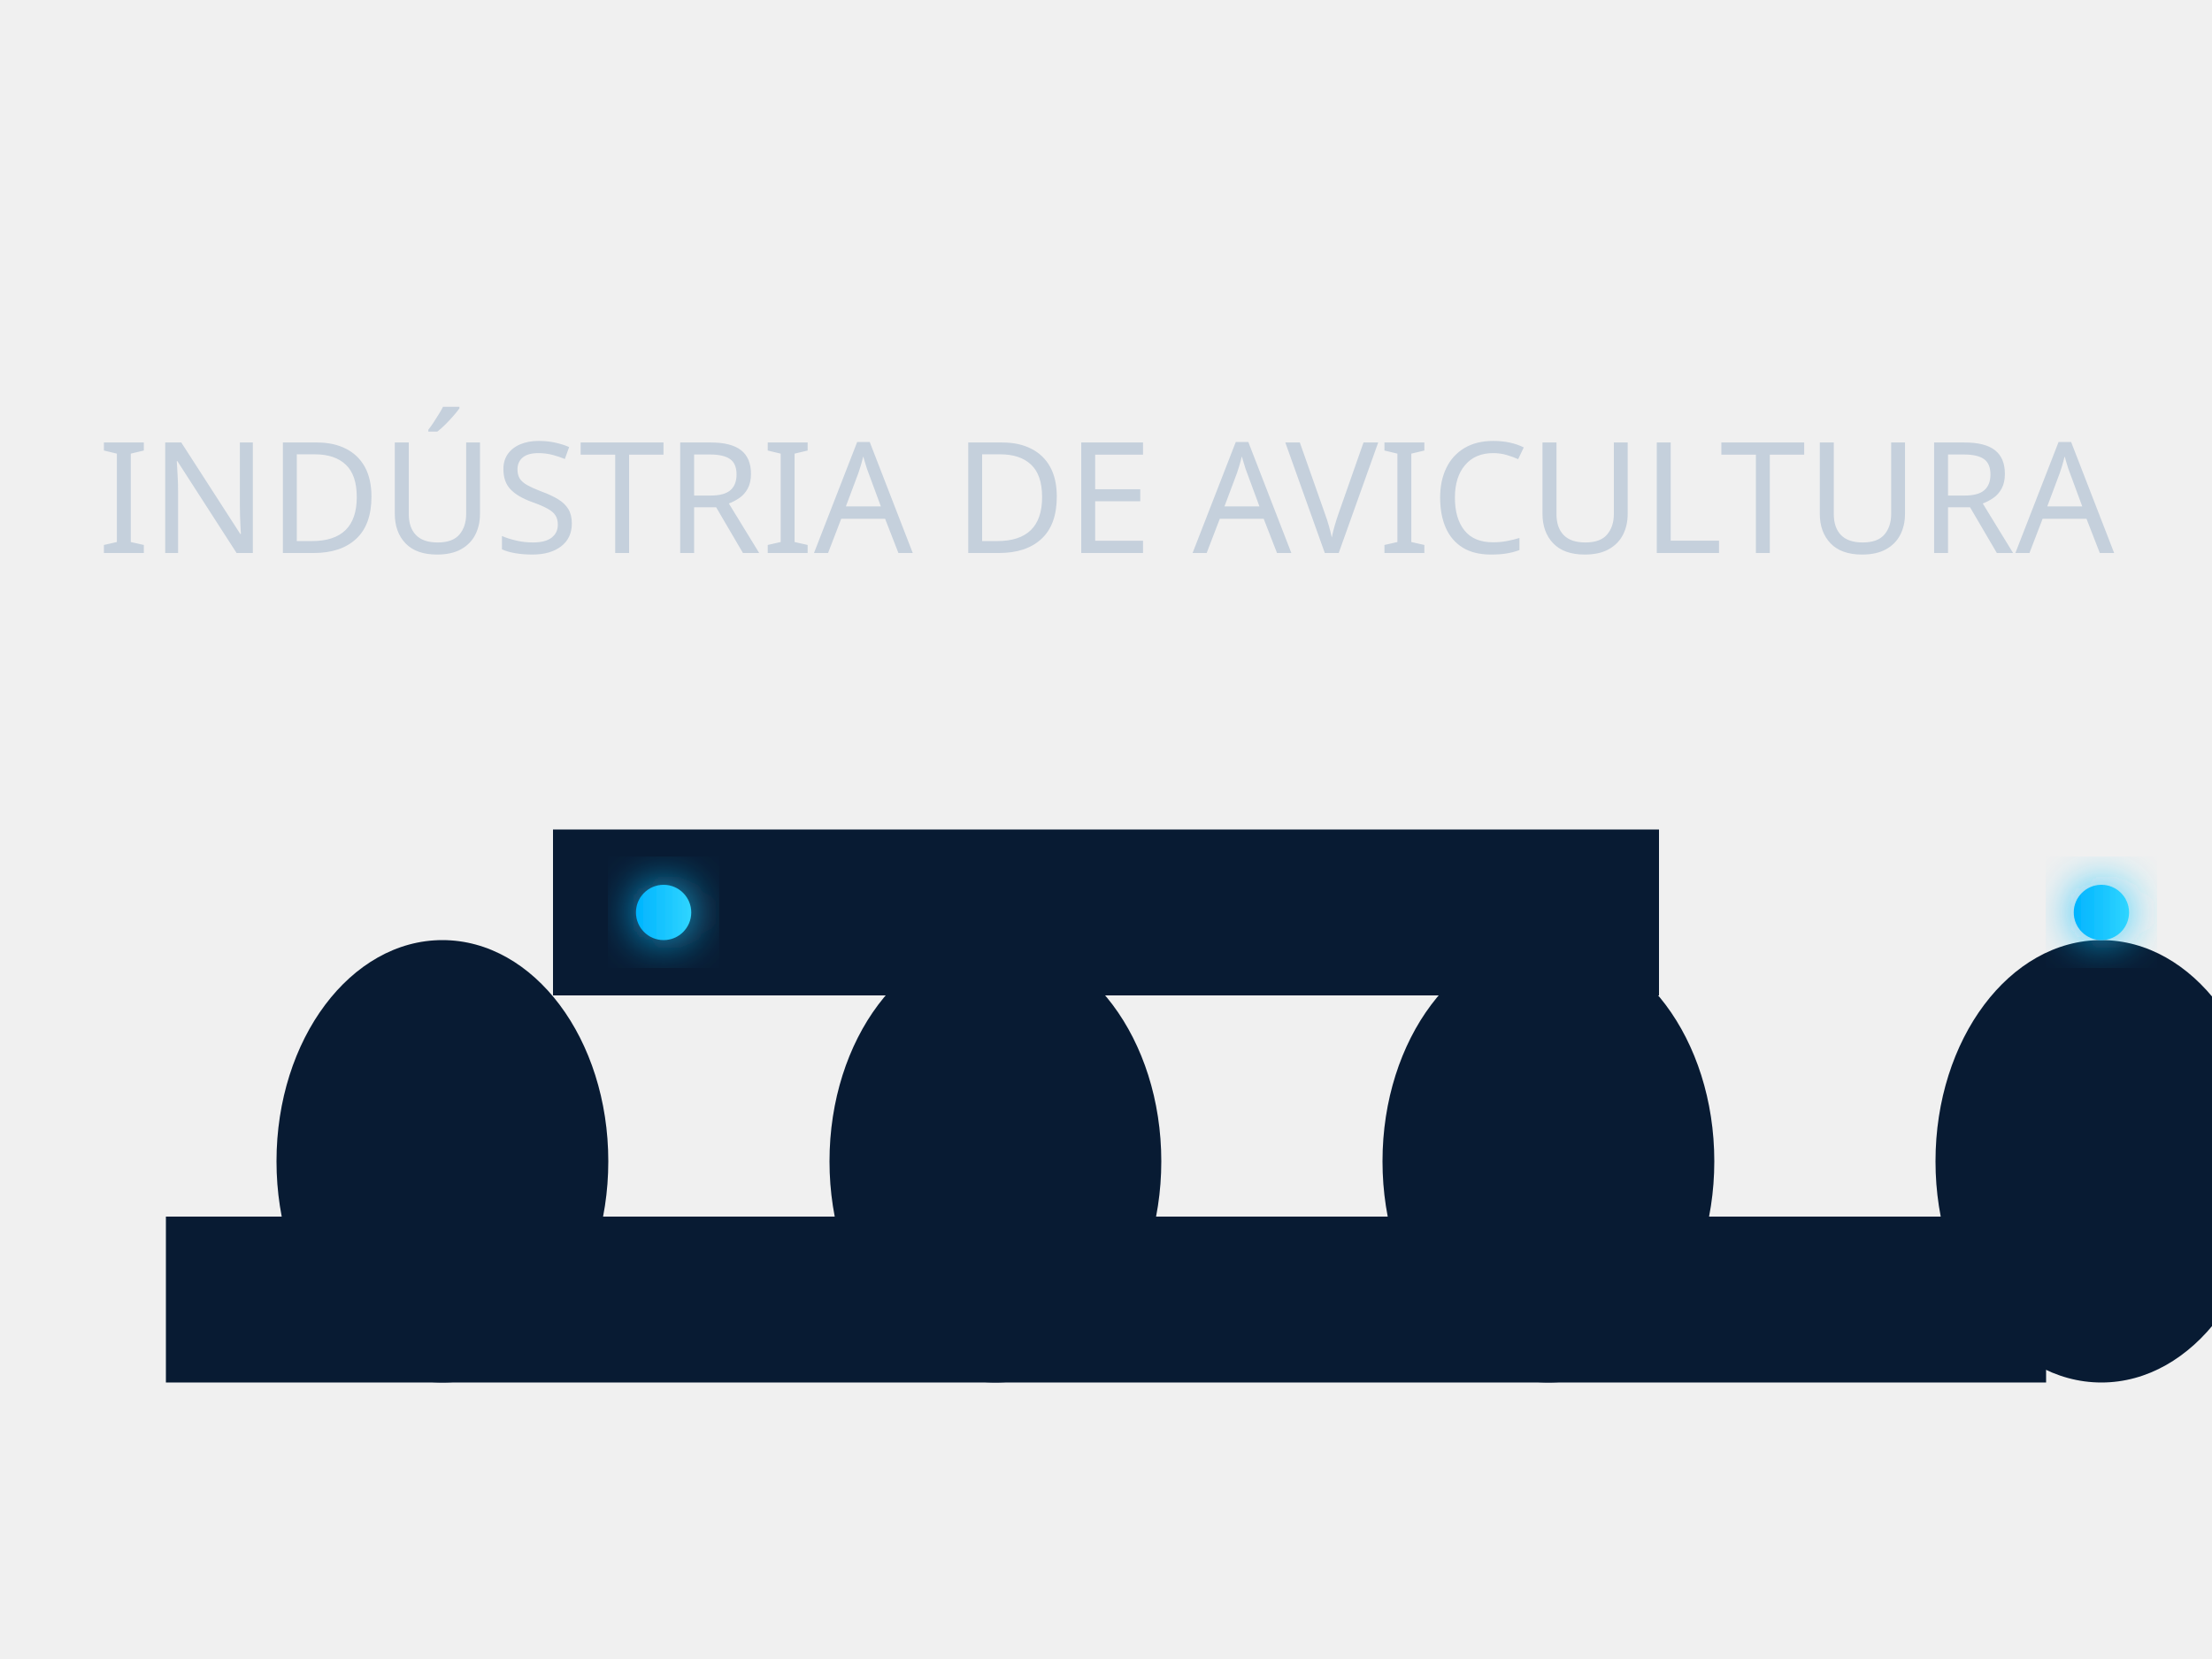
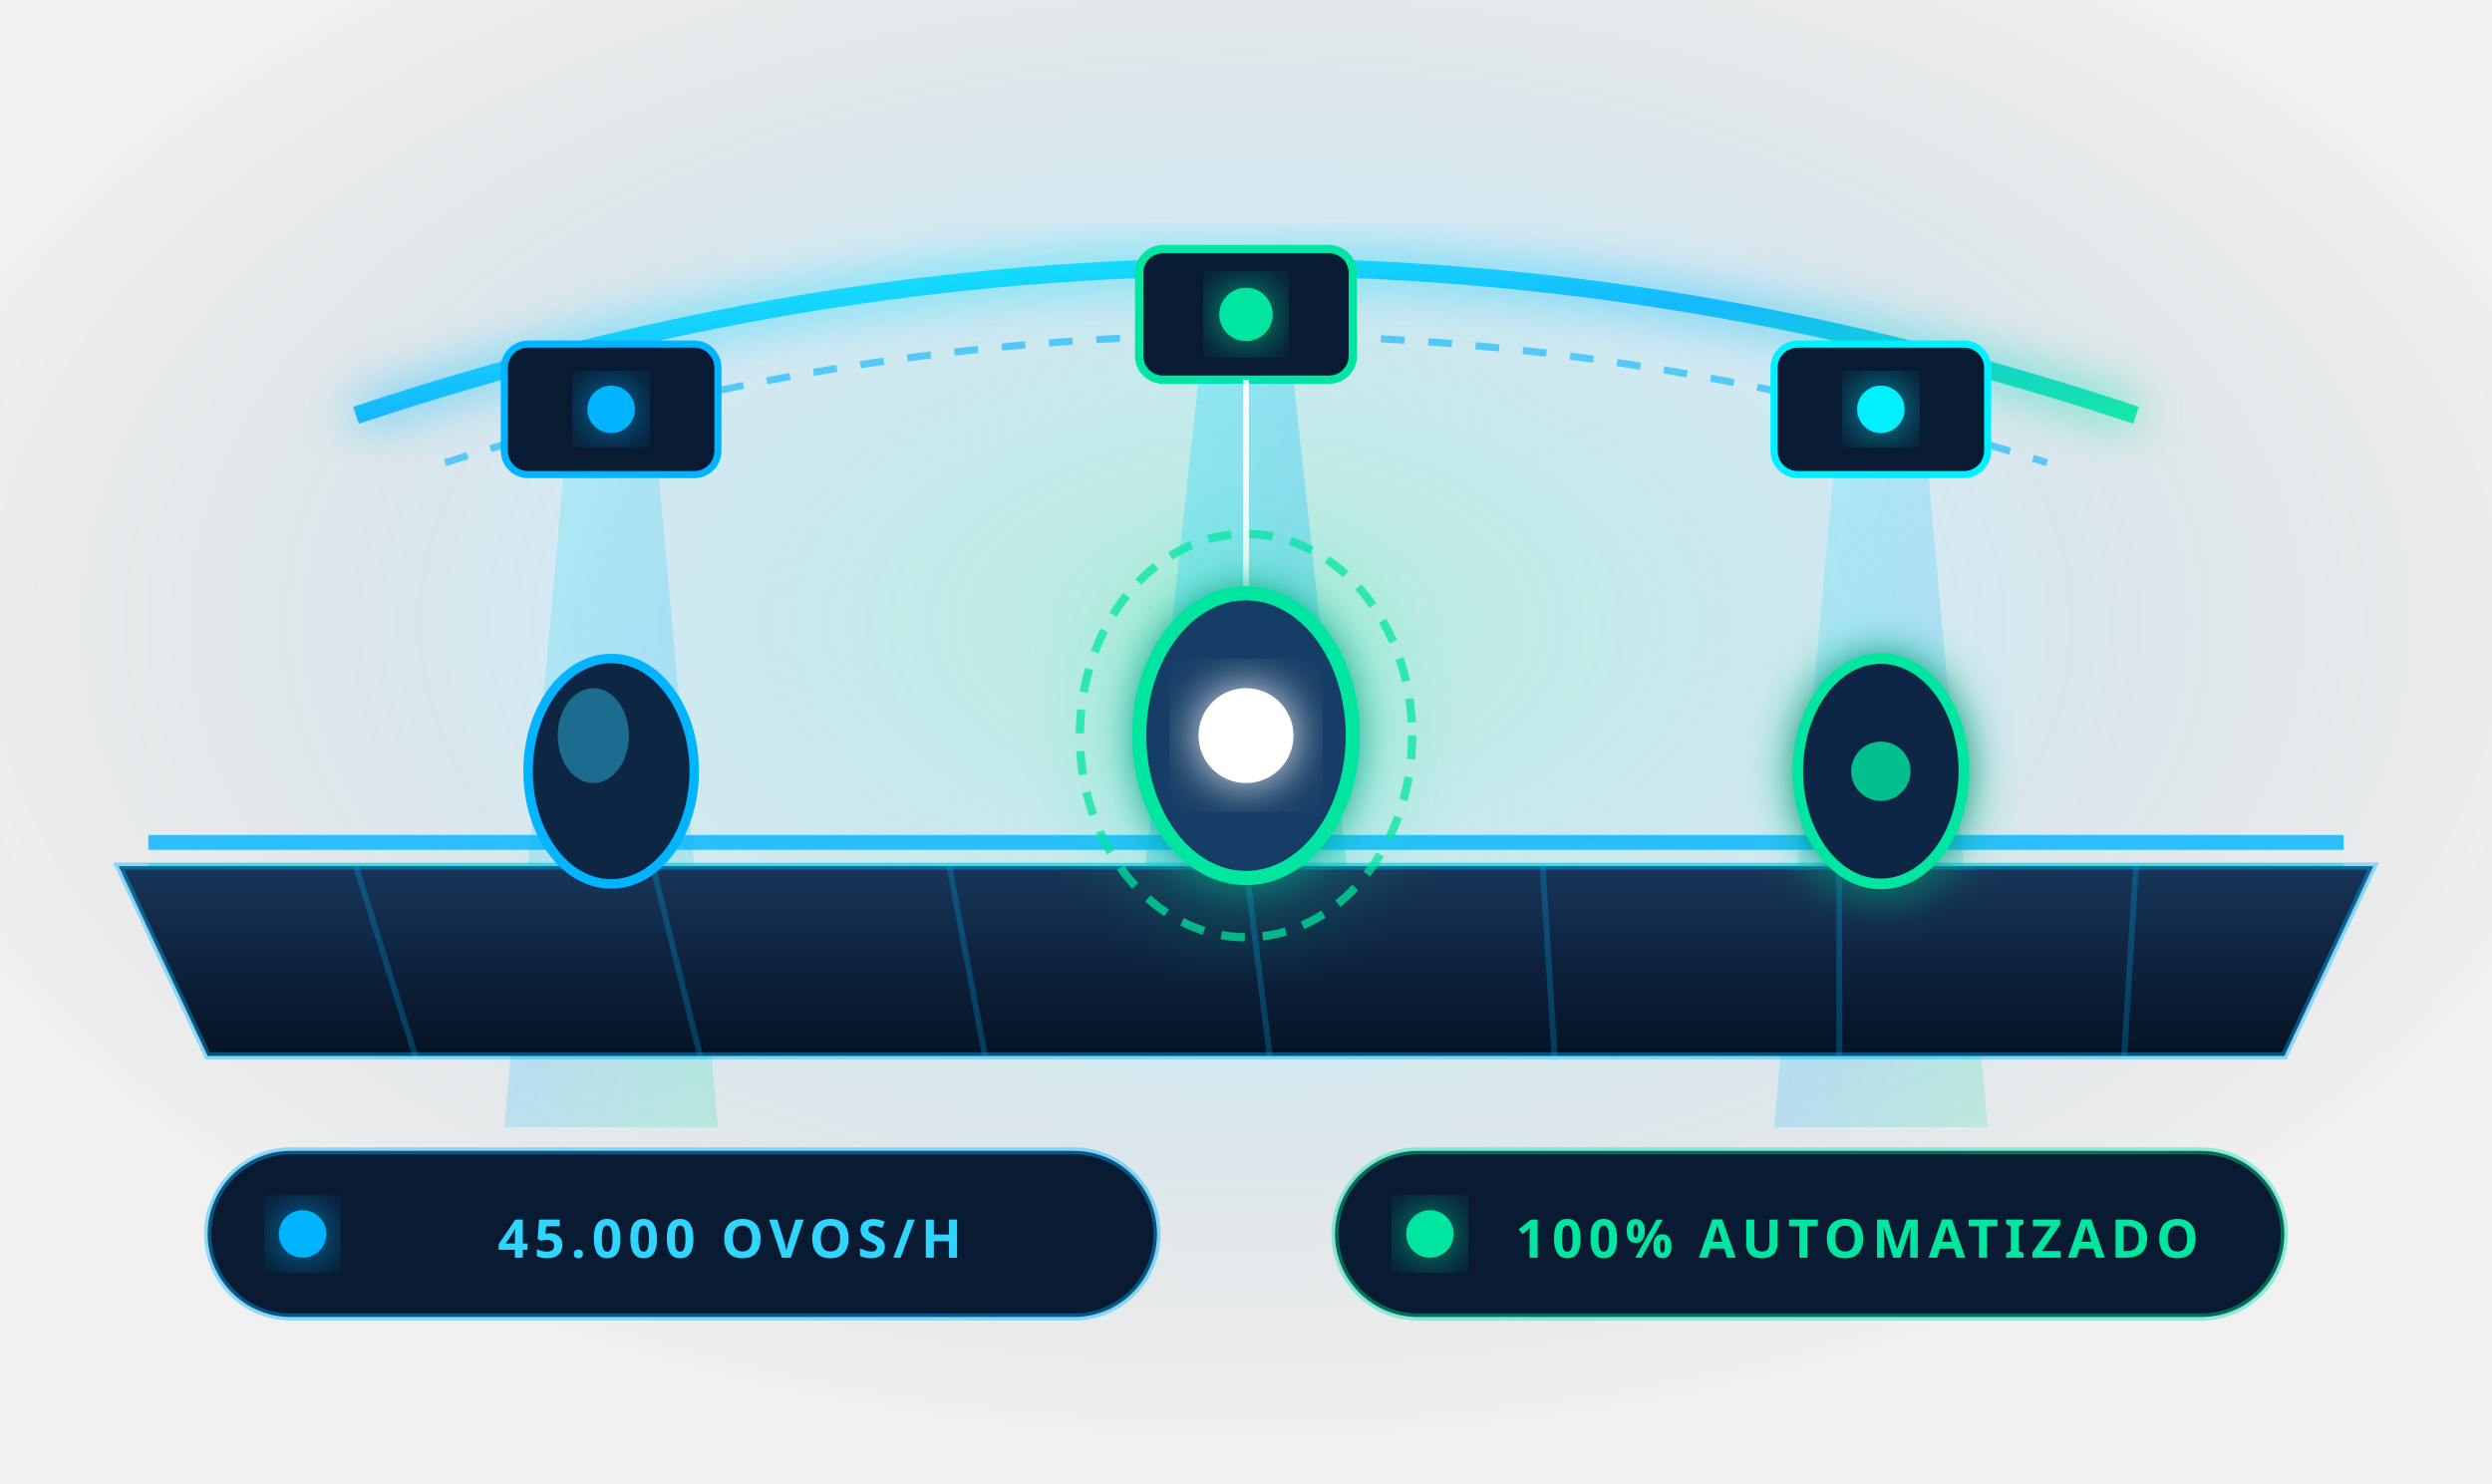
- <svg xmlns="http://www.w3.org/2000/svg" viewBox="0 0 400 300">
+ <svg xmlns="http://www.w3.org/2000/svg" viewBox="0 0 420 250">
  <defs>
-     <linearGradient id="grad" x1="0%" y1="0%" x2="100%" y2="0%">
-       <stop offset="0%" stop-color="#00B4FF" />
-       <stop offset="100%" stop-color="#30D5FF" />
+     <linearGradient id="indGradPrimary" x1="0%" y1="0%" x2="100%" y2="100%">
+       <stop offset="0%" stop-color="#00F0FF" />
+       <stop offset="50%" stop-color="#00B4FF" />
+       <stop offset="100%" stop-color="#00E5A0" />
    </linearGradient>
-     <filter id="glow" x="-50%" y="-50%" width="200%" height="200%">
-       <feGaussianBlur stdDeviation="4" result="coloredBlur" />
+     <linearGradient id="beltMetal" x1="0%" y1="0%" x2="0%" y2="100%">
+       <stop offset="0%" stop-color="#18365a" />
+       <stop offset="50%" stop-color="#0d233e" />
+       <stop offset="100%" stop-color="#061324" />
+     </linearGradient>
+     <radialGradient id="indBackglow" cx="50%" cy="42%" r="55%">
+       <stop offset="0%" stop-color="#00E5A0" stop-opacity="0.25" />
+       <stop offset="50%" stop-color="#00B4FF" stop-opacity="0.12" />
+       <stop offset="100%" stop-color="#020D1C" stop-opacity="0" />
+     </radialGradient>
+     <filter id="indNeon" x="-30%" y="-30%" width="160%" height="160%">
+       <feGaussianBlur stdDeviation="4" result="blur" />
      <feMerge>
-         <feMergeNode in="coloredBlur" />
+         <feMergeNode in="blur" />
        <feMergeNode in="SourceGraphic" />
      </feMerge>
    </filter>
  </defs>
-   <rect x="30" y="220" width="340" height="30" fill="#081B33" />
-   <ellipse cx="80" cy="210" rx="30" ry="40" fill="#081B33" />
-   <ellipse cx="180" cy="210" rx="30" ry="40" fill="#081B33" />
-   <ellipse cx="280" cy="210" rx="30" ry="40" fill="#081B33" />
-   <ellipse cx="380" cy="210" rx="30" ry="40" fill="#081B33" />
-   <path d="M100 150 h200 v30 h-200 z" fill="#081B33" />
-   <circle cx="120" cy="165" r="5" fill="url(#grad)" filter="url(#glow)" />
-   <circle cx="380" cy="165" r="5" fill="url(#grad)" filter="url(#glow)" />
-   <text x="200" y="100" text-anchor="middle" font-family="Orbitron" font-size="28" fill="#C5D0DC">INDÚSTRIA DE AVICULTURA</text>
+   <rect width="420" height="250" fill="url(#indBackglow)" />
+   <path d="M 60 70 Q 210 20 360 70" fill="none" stroke="url(#indGradPrimary)" stroke-width="3" opacity="0.9" filter="url(#indNeon)" />
+   <path d="M 75 78 Q 210 35 345 78" fill="none" stroke="#00B4FF" stroke-width="1.2" stroke-dasharray="4 4" opacity="0.6" />
+   <g transform="translate(85, 58)">
+     <rect x="0" y="0" width="36" height="22" rx="4" fill="#081B33" stroke="#00B4FF" stroke-width="1.2" />
+     <circle cx="18" cy="11" r="4" fill="#00B4FF" filter="url(#indNeon)" />
+     <polygon points="10,22 26,22 36,132 0,132" fill="url(#indGradPrimary)" opacity="0.18" />
+     <line x1="18" y1="22" x2="18" y2="132" stroke="#00B4FF" stroke-width="2" opacity="0.8" filter="url(#indNeon)" />
+   </g>
+   <g transform="translate(192, 42)">
+     <rect x="0" y="0" width="36" height="22" rx="4" fill="#081B33" stroke="#00E5A0" stroke-width="1.4" />
+     <circle cx="18" cy="11" r="4.5" fill="#00E5A0" filter="url(#indNeon)" />
+     <polygon points="10,22 26,22 38,132 -2,132" fill="url(#indGradPrimary)" opacity="0.28" />
+     <line x1="18" y1="22" x2="18" y2="132" stroke="#00E5A0" stroke-width="2.5" filter="url(#indNeon)" />
+     <line x1="18" y1="22" x2="18" y2="132" stroke="#FFFFFF" stroke-width="1" opacity="0.9" />
+   </g>
+   <g transform="translate(299, 58)">
+     <rect x="0" y="0" width="36" height="22" rx="4" fill="#081B33" stroke="#00F0FF" stroke-width="1.2" />
+     <circle cx="18" cy="11" r="4" fill="#00F0FF" filter="url(#indNeon)" />
+     <polygon points="10,22 26,22 36,132 0,132" fill="url(#indGradPrimary)" opacity="0.18" />
+     <line x1="18" y1="22" x2="18" y2="132" stroke="#00F0FF" stroke-width="2" opacity="0.8" filter="url(#indNeon)" />
+   </g>
+   <path d="M 25 142 L 395 142" stroke="#00B4FF" stroke-width="2.5" opacity="0.8" />
+   <path d="M 25 146 L 395 146" stroke="#00E5A0" stroke-width="1" opacity="0.4" />
+   <polygon points="20,146 400,146 385,178 35,178" fill="url(#beltMetal)" stroke="rgba(0,180,255,0.4)" stroke-width="1.2" />
+   <g stroke="rgba(0,180,255,0.25)" stroke-width="1">
+     <line x1="60" y1="146" x2="70" y2="178" />
+     <line x1="110" y1="146" x2="118" y2="178" />
+     <line x1="160" y1="146" x2="166" y2="178" />
+     <line x1="210" y1="146" x2="214" y2="178" />
+     <line x1="260" y1="146" x2="262" y2="178" />
+     <line x1="310" y1="146" x2="310" y2="178" />
+     <line x1="360" y1="146" x2="358" y2="178" />
+   </g>
+   <g transform="translate(93, 106)">
+     <ellipse cx="10" cy="24" rx="14" ry="19" fill="#0d2644" stroke="#00B4FF" stroke-width="1.6" />
+     <ellipse cx="7" cy="18" rx="6" ry="8" fill="#30D5FF" opacity="0.4" />
+   </g>
+   <g transform="translate(196, 96)">
+     <ellipse cx="14" cy="28" rx="28" ry="34" fill="none" stroke="#00E5A0" stroke-width="1.4" stroke-dasharray="4 3" opacity="0.75" filter="url(#indNeon)" />
+     <ellipse cx="14" cy="28" rx="18" ry="24" fill="#123e66" stroke="#00E5A0" stroke-width="2.4" filter="url(#indNeon)" />
+     <circle cx="14" cy="28" r="8" fill="#FFFFFF" filter="url(#indNeon)" />
+     <line x1="-12" y1="28" x2="40" y2="28" stroke="#00F0FF" stroke-width="2.4" filter="url(#indNeon)" />
+   </g>
+   <g transform="translate(307, 106)">
+     <ellipse cx="10" cy="24" rx="14" ry="19" fill="#0d2644" stroke="#00E5A0" stroke-width="1.8" filter="url(#indNeon)" />
+     <circle cx="10" cy="24" r="5" fill="#00E5A0" opacity="0.8" />
+   </g>
+   <g transform="translate(35, 194)">
+     <rect x="0" y="0" width="160" height="28" rx="14" fill="#081B33" stroke="rgba(0,180,255,0.4)" stroke-width="1.2" />
+     <circle cx="16" cy="14" r="4" fill="#00B4FF" filter="url(#indNeon)" />
+     <text x="88" y="18" fill="#30D5FF" font-family="'Orbitron', sans-serif" font-size="9" font-weight="700" text-anchor="middle" letter-spacing="1">45.000 OVOS/H</text>
+   </g>
+   <g transform="translate(225, 194)">
+     <rect x="0" y="0" width="160" height="28" rx="14" fill="#081B33" stroke="rgba(0,229,160,0.4)" stroke-width="1.2" />
+     <circle cx="16" cy="14" r="4" fill="#00E5A0" filter="url(#indNeon)" />
+     <text x="88" y="18" fill="#00E5A0" font-family="'Orbitron', sans-serif" font-size="9" font-weight="700" text-anchor="middle" letter-spacing="1">100% AUTOMATIZADO</text>
+   </g>
</svg>
